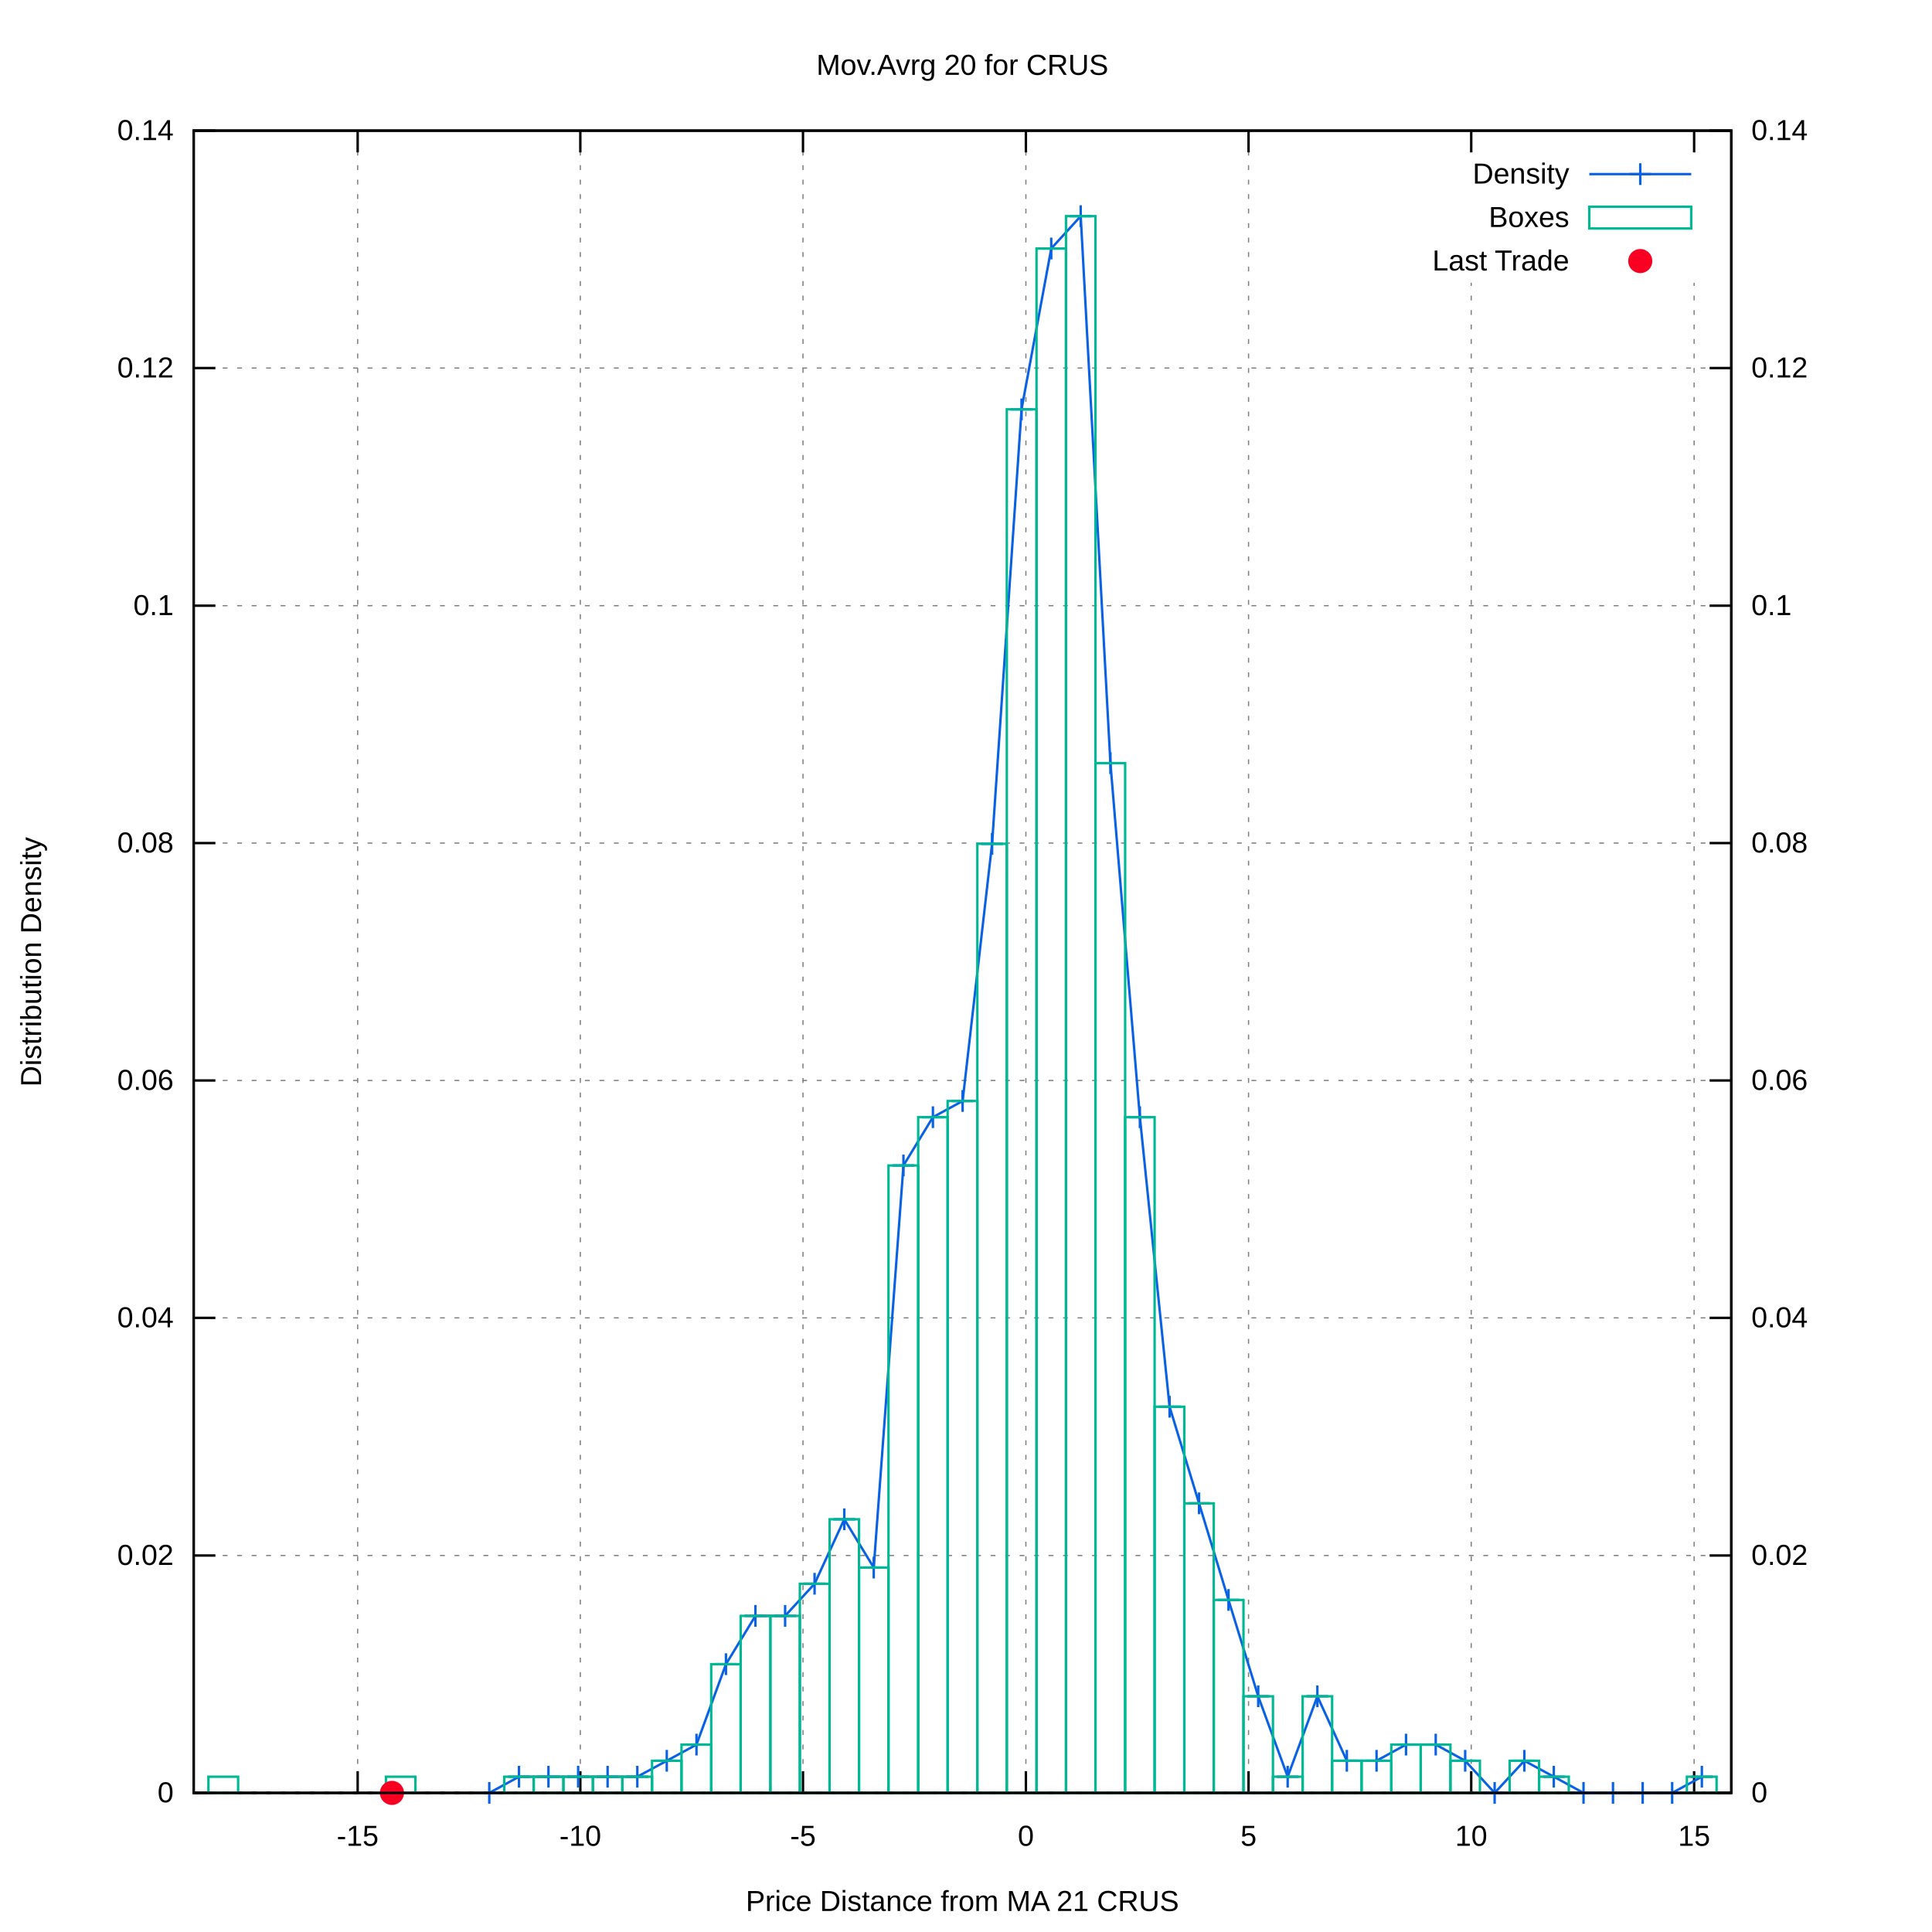
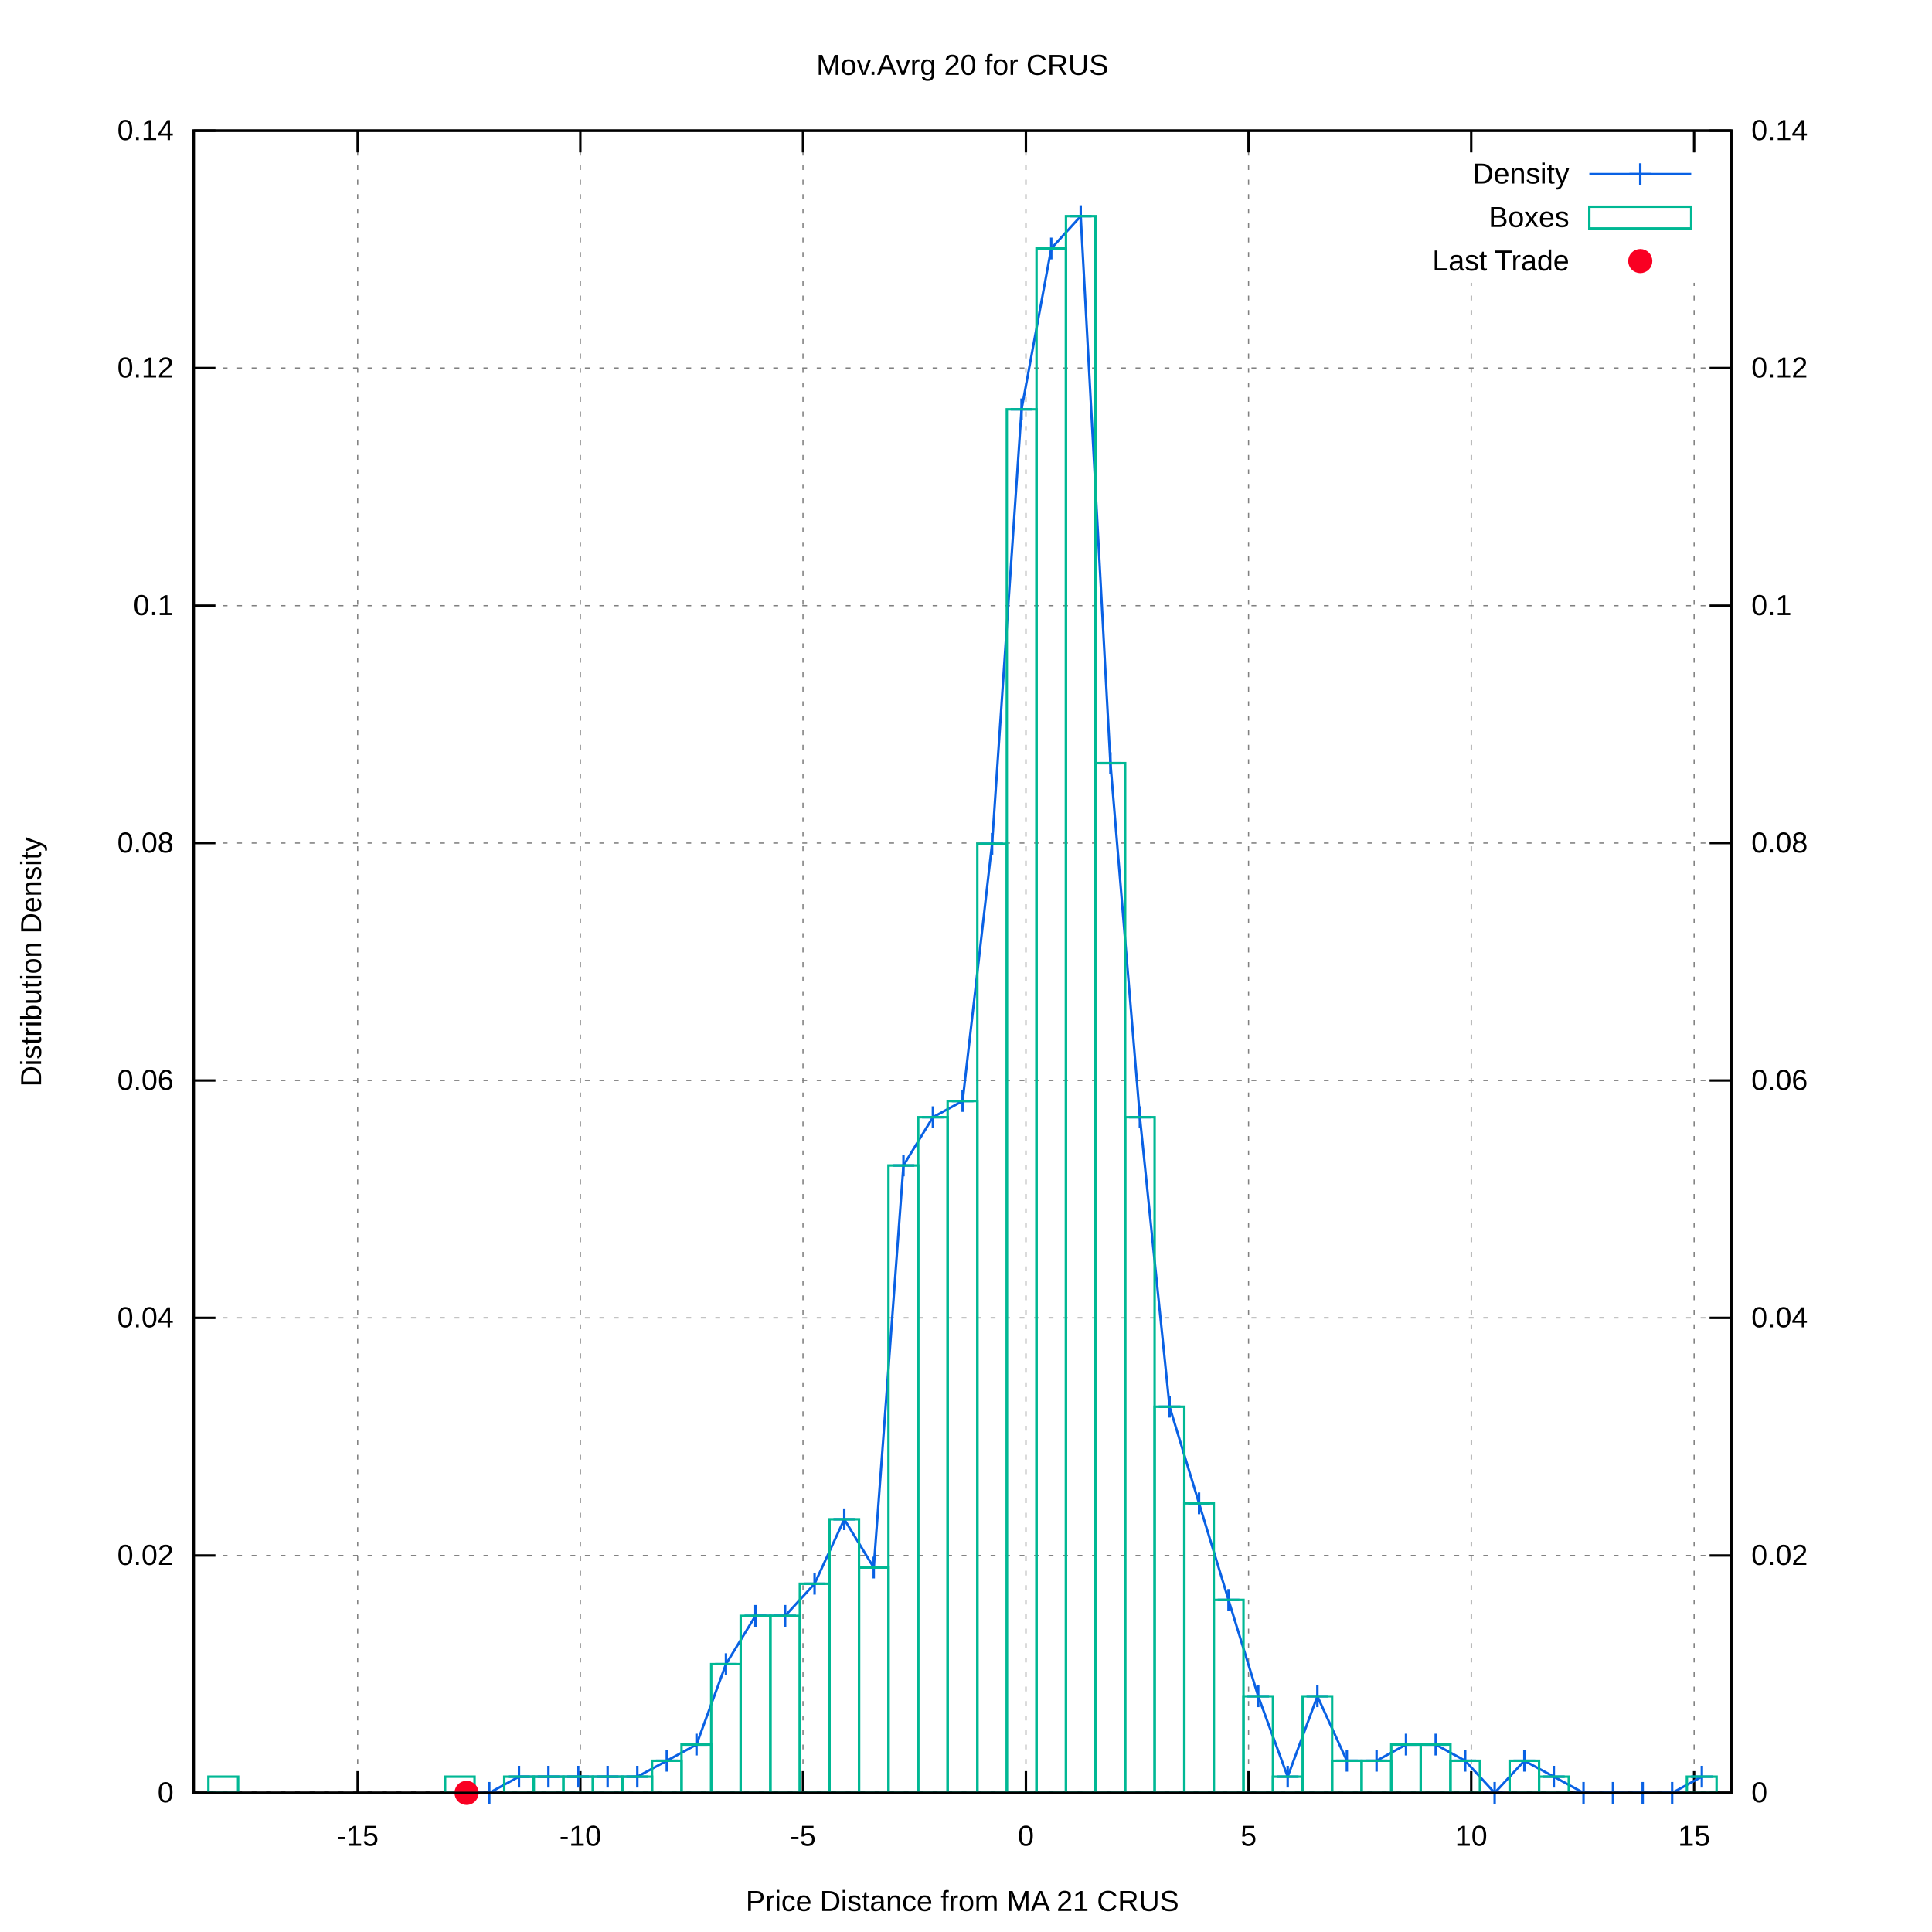
<svg xmlns="http://www.w3.org/2000/svg" xmlns:xlink="http://www.w3.org/1999/xlink" viewBox="0 0 800 800">
  <g id="gnuplot_canvas">
    <rect x="0" y="0" width="800" height="800" fill="#ffffff" />
    <defs>
      <circle id="gpDot" r="0.5" stroke-width="0.5" />
      <path id="gpPt0" stroke-width="0.222" stroke="currentColor" d="M-1,0 h2 M0,-1 v2" />
      <path id="gpPt1" stroke-width="0.222" stroke="currentColor" d="M-1,-1 L1,1 M1,-1 L-1,1" />
      <path id="gpPt2" stroke-width="0.222" stroke="currentColor" d="M-1,0 L1,0 M0,-1 L0,1 M-1,-1 L1,1 M-1,1 L1,-1" />
      <rect id="gpPt3" stroke-width="0.222" stroke="currentColor" x="-1" y="-1" width="2" height="2" />
      <rect id="gpPt4" stroke-width="0.222" stroke="currentColor" fill="currentColor" x="-1" y="-1" width="2" height="2" />
      <circle id="gpPt5" stroke-width="0.222" stroke="currentColor" cx="0" cy="0" r="1" />
      <use xlink:href="#gpPt5" id="gpPt6" fill="currentColor" stroke="none" />
      <path id="gpPt7" stroke-width="0.222" stroke="currentColor" d="M0,-1.33 L-1.33,0.67 L1.33,0.67 z" />
      <use xlink:href="#gpPt7" id="gpPt8" fill="currentColor" stroke="none" />
      <use xlink:href="#gpPt7" id="gpPt9" stroke="currentColor" transform="rotate(180)" />
      <use xlink:href="#gpPt9" id="gpPt10" fill="currentColor" stroke="none" />
      <use xlink:href="#gpPt3" id="gpPt11" stroke="currentColor" transform="rotate(45)" />
      <use xlink:href="#gpPt11" id="gpPt12" fill="currentColor" stroke="none" />
      <path id="gpPt13" stroke-width="0.222" stroke="currentColor" d="M0,1.330 L1.265,0.411 L0.782,-1.067 L-0.782,-1.076 L-1.265,0.411 z" />
      <use xlink:href="#gpPt13" id="gpPt14" fill="currentColor" stroke="none" />
      <filter id="textbox" filterUnits="objectBoundingBox" x="0" y="0" height="1" width="1">
        <feFlood flood-color="#FFFFFF" flood-opacity="1" result="bgnd" />
        <feComposite in="SourceGraphic" in2="bgnd" operator="atop" />
      </filter>
      <filter id="greybox" filterUnits="objectBoundingBox" x="0" y="0" height="1" width="1">
        <feFlood flood-color="lightgrey" flood-opacity="1" result="grey" />
        <feComposite in="SourceGraphic" in2="grey" operator="atop" />
      </filter>
    </defs>
    <g fill="none" color="#FFFFFF" stroke="black" stroke-width="1.00" stroke-linecap="butt" stroke-linejoin="miter">
</g>
    <g fill="none" color="black" stroke="currentColor" stroke-width="1.00" stroke-linecap="butt" stroke-linejoin="miter">
</g>
    <g fill="none" color="black" stroke="black" stroke-width="0.50" stroke-linecap="butt" stroke-linejoin="miter">
</g>
    <g fill="none" color="gray" stroke="currentColor" stroke-width="0.50" stroke-linecap="butt" stroke-linejoin="miter">
      <path stroke="gray" stroke-dasharray="2,4" class="gridline" d="M80.2,742.4 L716.9,742.4  " />
    </g>
    <g fill="none" color="gray" stroke="gray" stroke-width="1.00" stroke-linecap="butt" stroke-linejoin="miter">
</g>
    <g fill="none" color="black" stroke="currentColor" stroke-width="1.00" stroke-linecap="butt" stroke-linejoin="miter">
      <path stroke="black" d="M80.2,742.4 L89.2,742.4  " />
      <g transform="translate(71.9,746.3)" stroke="none" fill="black" font-family="arial" font-size="12.00" text-anchor="end">
        <text>
          <tspan font-family="arial"> 0</tspan>
        </text>
      </g>
    </g>
    <g fill="none" color="black" stroke="currentColor" stroke-width="1.00" stroke-linecap="butt" stroke-linejoin="miter">
</g>
    <g fill="none" color="black" stroke="black" stroke-width="0.50" stroke-linecap="butt" stroke-linejoin="miter">
</g>
    <g fill="none" color="gray" stroke="currentColor" stroke-width="0.50" stroke-linecap="butt" stroke-linejoin="miter">
      <path stroke="gray" stroke-dasharray="2,4" class="gridline" d="M80.2,644.1 L716.9,644.1  " />
    </g>
    <g fill="none" color="gray" stroke="gray" stroke-width="1.00" stroke-linecap="butt" stroke-linejoin="miter">
</g>
    <g fill="none" color="black" stroke="currentColor" stroke-width="1.00" stroke-linecap="butt" stroke-linejoin="miter">
      <path stroke="black" d="M80.2,644.1 L89.2,644.1  " />
      <g transform="translate(71.9,648.0)" stroke="none" fill="black" font-family="arial" font-size="12.00" text-anchor="end">
        <text>
          <tspan font-family="arial"> 0.02</tspan>
        </text>
      </g>
    </g>
    <g fill="none" color="black" stroke="currentColor" stroke-width="1.00" stroke-linecap="butt" stroke-linejoin="miter">
</g>
    <g fill="none" color="black" stroke="black" stroke-width="0.50" stroke-linecap="butt" stroke-linejoin="miter">
</g>
    <g fill="none" color="gray" stroke="currentColor" stroke-width="0.50" stroke-linecap="butt" stroke-linejoin="miter">
      <path stroke="gray" stroke-dasharray="2,4" class="gridline" d="M80.2,545.7 L716.9,545.7  " />
    </g>
    <g fill="none" color="gray" stroke="gray" stroke-width="1.00" stroke-linecap="butt" stroke-linejoin="miter">
</g>
    <g fill="none" color="black" stroke="currentColor" stroke-width="1.00" stroke-linecap="butt" stroke-linejoin="miter">
      <path stroke="black" d="M80.2,545.7 L89.2,545.7  " />
      <g transform="translate(71.9,549.6)" stroke="none" fill="black" font-family="arial" font-size="12.00" text-anchor="end">
        <text>
          <tspan font-family="arial"> 0.04</tspan>
        </text>
      </g>
    </g>
    <g fill="none" color="black" stroke="currentColor" stroke-width="1.00" stroke-linecap="butt" stroke-linejoin="miter">
</g>
    <g fill="none" color="black" stroke="black" stroke-width="0.50" stroke-linecap="butt" stroke-linejoin="miter">
</g>
    <g fill="none" color="gray" stroke="currentColor" stroke-width="0.50" stroke-linecap="butt" stroke-linejoin="miter">
      <path stroke="gray" stroke-dasharray="2,4" class="gridline" d="M80.2,447.4 L716.9,447.4  " />
    </g>
    <g fill="none" color="gray" stroke="gray" stroke-width="1.00" stroke-linecap="butt" stroke-linejoin="miter">
</g>
    <g fill="none" color="black" stroke="currentColor" stroke-width="1.00" stroke-linecap="butt" stroke-linejoin="miter">
      <path stroke="black" d="M80.2,447.4 L89.2,447.4  " />
      <g transform="translate(71.9,451.3)" stroke="none" fill="black" font-family="arial" font-size="12.00" text-anchor="end">
        <text>
          <tspan font-family="arial"> 0.06</tspan>
        </text>
      </g>
    </g>
    <g fill="none" color="black" stroke="currentColor" stroke-width="1.00" stroke-linecap="butt" stroke-linejoin="miter">
</g>
    <g fill="none" color="black" stroke="black" stroke-width="0.50" stroke-linecap="butt" stroke-linejoin="miter">
</g>
    <g fill="none" color="gray" stroke="currentColor" stroke-width="0.50" stroke-linecap="butt" stroke-linejoin="miter">
      <path stroke="gray" stroke-dasharray="2,4" class="gridline" d="M80.2,349.1 L716.9,349.1  " />
    </g>
    <g fill="none" color="gray" stroke="gray" stroke-width="1.00" stroke-linecap="butt" stroke-linejoin="miter">
</g>
    <g fill="none" color="black" stroke="currentColor" stroke-width="1.00" stroke-linecap="butt" stroke-linejoin="miter">
      <path stroke="black" d="M80.2,349.1 L89.2,349.1  " />
      <g transform="translate(71.9,353.0)" stroke="none" fill="black" font-family="arial" font-size="12.00" text-anchor="end">
        <text>
          <tspan font-family="arial"> 0.08</tspan>
        </text>
      </g>
    </g>
    <g fill="none" color="black" stroke="currentColor" stroke-width="1.00" stroke-linecap="butt" stroke-linejoin="miter">
</g>
    <g fill="none" color="black" stroke="black" stroke-width="0.50" stroke-linecap="butt" stroke-linejoin="miter">
</g>
    <g fill="none" color="gray" stroke="currentColor" stroke-width="0.50" stroke-linecap="butt" stroke-linejoin="miter">
      <path stroke="gray" stroke-dasharray="2,4" class="gridline" d="M80.2,250.8 L716.9,250.8  " />
    </g>
    <g fill="none" color="gray" stroke="gray" stroke-width="1.00" stroke-linecap="butt" stroke-linejoin="miter">
</g>
    <g fill="none" color="black" stroke="currentColor" stroke-width="1.00" stroke-linecap="butt" stroke-linejoin="miter">
      <path stroke="black" d="M80.2,250.8 L89.2,250.8  " />
      <g transform="translate(71.9,254.7)" stroke="none" fill="black" font-family="arial" font-size="12.00" text-anchor="end">
        <text>
          <tspan font-family="arial"> 0.1</tspan>
        </text>
      </g>
    </g>
    <g fill="none" color="black" stroke="currentColor" stroke-width="1.00" stroke-linecap="butt" stroke-linejoin="miter">
</g>
    <g fill="none" color="black" stroke="black" stroke-width="0.50" stroke-linecap="butt" stroke-linejoin="miter">
</g>
    <g fill="none" color="gray" stroke="currentColor" stroke-width="0.50" stroke-linecap="butt" stroke-linejoin="miter">
      <path stroke="gray" stroke-dasharray="2,4" class="gridline" d="M80.2,152.4 L716.9,152.4  " />
    </g>
    <g fill="none" color="gray" stroke="gray" stroke-width="1.00" stroke-linecap="butt" stroke-linejoin="miter">
</g>
    <g fill="none" color="black" stroke="currentColor" stroke-width="1.00" stroke-linecap="butt" stroke-linejoin="miter">
      <path stroke="black" d="M80.2,152.4 L89.2,152.4  " />
      <g transform="translate(71.9,156.3)" stroke="none" fill="black" font-family="arial" font-size="12.00" text-anchor="end">
        <text>
          <tspan font-family="arial"> 0.12</tspan>
        </text>
      </g>
    </g>
    <g fill="none" color="black" stroke="currentColor" stroke-width="1.00" stroke-linecap="butt" stroke-linejoin="miter">
</g>
    <g fill="none" color="black" stroke="black" stroke-width="0.50" stroke-linecap="butt" stroke-linejoin="miter">
</g>
    <g fill="none" color="gray" stroke="currentColor" stroke-width="0.50" stroke-linecap="butt" stroke-linejoin="miter">
      <path stroke="gray" stroke-dasharray="2,4" class="gridline" d="M80.2,54.1 L716.9,54.1  " />
    </g>
    <g fill="none" color="gray" stroke="gray" stroke-width="1.00" stroke-linecap="butt" stroke-linejoin="miter">
</g>
    <g fill="none" color="black" stroke="currentColor" stroke-width="1.00" stroke-linecap="butt" stroke-linejoin="miter">
      <path stroke="black" d="M80.2,54.1 L89.2,54.1  " />
      <g transform="translate(71.9,58.0)" stroke="none" fill="black" font-family="arial" font-size="12.00" text-anchor="end">
        <text>
          <tspan font-family="arial"> 0.14</tspan>
        </text>
      </g>
    </g>
    <g fill="none" color="black" stroke="currentColor" stroke-width="1.00" stroke-linecap="butt" stroke-linejoin="miter">
</g>
    <g fill="none" color="black" stroke="black" stroke-width="0.50" stroke-linecap="butt" stroke-linejoin="miter">
</g>
    <g fill="none" color="gray" stroke="currentColor" stroke-width="0.50" stroke-linecap="butt" stroke-linejoin="miter">
      <path stroke="gray" stroke-dasharray="2,4" class="gridline" d="M148.1,742.4 L148.1,54.1  " />
    </g>
    <g fill="none" color="gray" stroke="gray" stroke-width="1.00" stroke-linecap="butt" stroke-linejoin="miter">
</g>
    <g fill="none" color="black" stroke="currentColor" stroke-width="1.00" stroke-linecap="butt" stroke-linejoin="miter">
      <path stroke="black" d="M148.1,742.4 L148.1,733.4 M148.1,54.1 L148.1,63.1  " />
      <g transform="translate(148.1,764.3)" stroke="none" fill="black" font-family="arial" font-size="12.00" text-anchor="middle">
        <text>
          <tspan font-family="arial">-15</tspan>
        </text>
      </g>
    </g>
    <g fill="none" color="black" stroke="currentColor" stroke-width="1.00" stroke-linecap="butt" stroke-linejoin="miter">
</g>
    <g fill="none" color="black" stroke="black" stroke-width="0.50" stroke-linecap="butt" stroke-linejoin="miter">
</g>
    <g fill="none" color="gray" stroke="currentColor" stroke-width="0.50" stroke-linecap="butt" stroke-linejoin="miter">
      <path stroke="gray" stroke-dasharray="2,4" class="gridline" d="M240.3,742.4 L240.3,54.1  " />
    </g>
    <g fill="none" color="gray" stroke="gray" stroke-width="1.00" stroke-linecap="butt" stroke-linejoin="miter">
</g>
    <g fill="none" color="black" stroke="currentColor" stroke-width="1.00" stroke-linecap="butt" stroke-linejoin="miter">
      <path stroke="black" d="M240.3,742.4 L240.3,733.4 M240.3,54.1 L240.3,63.1  " />
      <g transform="translate(240.3,764.3)" stroke="none" fill="black" font-family="arial" font-size="12.00" text-anchor="middle">
        <text>
          <tspan font-family="arial">-10</tspan>
        </text>
      </g>
    </g>
    <g fill="none" color="black" stroke="currentColor" stroke-width="1.00" stroke-linecap="butt" stroke-linejoin="miter">
</g>
    <g fill="none" color="black" stroke="black" stroke-width="0.50" stroke-linecap="butt" stroke-linejoin="miter">
</g>
    <g fill="none" color="gray" stroke="currentColor" stroke-width="0.50" stroke-linecap="butt" stroke-linejoin="miter">
      <path stroke="gray" stroke-dasharray="2,4" class="gridline" d="M332.5,742.4 L332.5,54.1  " />
    </g>
    <g fill="none" color="gray" stroke="gray" stroke-width="1.00" stroke-linecap="butt" stroke-linejoin="miter">
</g>
    <g fill="none" color="black" stroke="currentColor" stroke-width="1.00" stroke-linecap="butt" stroke-linejoin="miter">
      <path stroke="black" d="M332.5,742.4 L332.5,733.4 M332.5,54.1 L332.5,63.1  " />
      <g transform="translate(332.5,764.3)" stroke="none" fill="black" font-family="arial" font-size="12.00" text-anchor="middle">
        <text>
          <tspan font-family="arial">-5</tspan>
        </text>
      </g>
    </g>
    <g fill="none" color="black" stroke="currentColor" stroke-width="1.00" stroke-linecap="butt" stroke-linejoin="miter">
</g>
    <g fill="none" color="black" stroke="black" stroke-width="0.50" stroke-linecap="butt" stroke-linejoin="miter">
</g>
    <g fill="none" color="gray" stroke="currentColor" stroke-width="0.50" stroke-linecap="butt" stroke-linejoin="miter">
      <path stroke="gray" stroke-dasharray="2,4" class="gridline" d="M424.8,742.4 L424.8,54.1  " />
    </g>
    <g fill="none" color="gray" stroke="gray" stroke-width="1.00" stroke-linecap="butt" stroke-linejoin="miter">
</g>
    <g fill="none" color="black" stroke="currentColor" stroke-width="1.00" stroke-linecap="butt" stroke-linejoin="miter">
      <path stroke="black" d="M424.8,742.4 L424.8,733.4 M424.8,54.1 L424.8,63.1  " />
      <g transform="translate(424.8,764.3)" stroke="none" fill="black" font-family="arial" font-size="12.00" text-anchor="middle">
        <text>
          <tspan font-family="arial"> 0</tspan>
        </text>
      </g>
    </g>
    <g fill="none" color="black" stroke="currentColor" stroke-width="1.00" stroke-linecap="butt" stroke-linejoin="miter">
</g>
    <g fill="none" color="black" stroke="black" stroke-width="0.50" stroke-linecap="butt" stroke-linejoin="miter">
</g>
    <g fill="none" color="gray" stroke="currentColor" stroke-width="0.50" stroke-linecap="butt" stroke-linejoin="miter">
      <path stroke="gray" stroke-dasharray="2,4" class="gridline" d="M517.0,742.4 L517.0,54.1  " />
    </g>
    <g fill="none" color="gray" stroke="gray" stroke-width="1.00" stroke-linecap="butt" stroke-linejoin="miter">
</g>
    <g fill="none" color="black" stroke="currentColor" stroke-width="1.00" stroke-linecap="butt" stroke-linejoin="miter">
      <path stroke="black" d="M517.0,742.4 L517.0,733.4 M517.0,54.1 L517.0,63.1  " />
      <g transform="translate(517.0,764.3)" stroke="none" fill="black" font-family="arial" font-size="12.00" text-anchor="middle">
        <text>
          <tspan font-family="arial"> 5</tspan>
        </text>
      </g>
    </g>
    <g fill="none" color="black" stroke="currentColor" stroke-width="1.00" stroke-linecap="butt" stroke-linejoin="miter">
</g>
    <g fill="none" color="black" stroke="black" stroke-width="0.50" stroke-linecap="butt" stroke-linejoin="miter">
</g>
    <g fill="none" color="gray" stroke="currentColor" stroke-width="0.50" stroke-linecap="butt" stroke-linejoin="miter">
      <path stroke="gray" stroke-dasharray="2,4" class="gridline" d="M609.2,742.4 L609.2,117.1 M609.2,63.1 L609.2,54.1  " />
    </g>
    <g fill="none" color="gray" stroke="gray" stroke-width="1.00" stroke-linecap="butt" stroke-linejoin="miter">
</g>
    <g fill="none" color="black" stroke="currentColor" stroke-width="1.00" stroke-linecap="butt" stroke-linejoin="miter">
      <path stroke="black" d="M609.2,742.4 L609.2,733.4 M609.2,54.1 L609.2,63.1  " />
      <g transform="translate(609.2,764.3)" stroke="none" fill="black" font-family="arial" font-size="12.00" text-anchor="middle">
        <text>
          <tspan font-family="arial"> 10</tspan>
        </text>
      </g>
    </g>
    <g fill="none" color="black" stroke="currentColor" stroke-width="1.00" stroke-linecap="butt" stroke-linejoin="miter">
</g>
    <g fill="none" color="black" stroke="black" stroke-width="0.50" stroke-linecap="butt" stroke-linejoin="miter">
</g>
    <g fill="none" color="gray" stroke="currentColor" stroke-width="0.50" stroke-linecap="butt" stroke-linejoin="miter">
      <path stroke="gray" stroke-dasharray="2,4" class="gridline" d="M701.5,742.4 L701.5,117.1 M701.5,63.1 L701.5,54.1  " />
    </g>
    <g fill="none" color="gray" stroke="gray" stroke-width="1.00" stroke-linecap="butt" stroke-linejoin="miter">
</g>
    <g fill="none" color="black" stroke="currentColor" stroke-width="1.00" stroke-linecap="butt" stroke-linejoin="miter">
      <path stroke="black" d="M701.5,742.4 L701.5,733.4 M701.5,54.1 L701.5,63.1  " />
      <g transform="translate(701.5,764.3)" stroke="none" fill="black" font-family="arial" font-size="12.00" text-anchor="middle">
        <text>
          <tspan font-family="arial"> 15</tspan>
        </text>
      </g>
    </g>
    <g fill="none" color="black" stroke="currentColor" stroke-width="1.00" stroke-linecap="butt" stroke-linejoin="miter">
      <path stroke="black" d="M716.9,742.4 L707.9,742.4  " />
      <g transform="translate(725.2,746.3)" stroke="none" fill="black" font-family="arial" font-size="12.00" text-anchor="start">
        <text>
          <tspan font-family="arial"> 0</tspan>
        </text>
      </g>
    </g>
    <g fill="none" color="black" stroke="currentColor" stroke-width="1.00" stroke-linecap="butt" stroke-linejoin="miter">
      <path stroke="black" d="M716.9,644.1 L707.9,644.1  " />
      <g transform="translate(725.2,648.0)" stroke="none" fill="black" font-family="arial" font-size="12.00" text-anchor="start">
        <text>
          <tspan font-family="arial"> 0.02</tspan>
        </text>
      </g>
    </g>
    <g fill="none" color="black" stroke="currentColor" stroke-width="1.00" stroke-linecap="butt" stroke-linejoin="miter">
      <path stroke="black" d="M716.9,545.7 L707.9,545.7  " />
      <g transform="translate(725.2,549.6)" stroke="none" fill="black" font-family="arial" font-size="12.00" text-anchor="start">
        <text>
          <tspan font-family="arial"> 0.04</tspan>
        </text>
      </g>
    </g>
    <g fill="none" color="black" stroke="currentColor" stroke-width="1.00" stroke-linecap="butt" stroke-linejoin="miter">
      <path stroke="black" d="M716.9,447.4 L707.9,447.4  " />
      <g transform="translate(725.2,451.3)" stroke="none" fill="black" font-family="arial" font-size="12.00" text-anchor="start">
        <text>
          <tspan font-family="arial"> 0.06</tspan>
        </text>
      </g>
    </g>
    <g fill="none" color="black" stroke="currentColor" stroke-width="1.00" stroke-linecap="butt" stroke-linejoin="miter">
      <path stroke="black" d="M716.9,349.1 L707.9,349.1  " />
      <g transform="translate(725.2,353.0)" stroke="none" fill="black" font-family="arial" font-size="12.00" text-anchor="start">
        <text>
          <tspan font-family="arial"> 0.08</tspan>
        </text>
      </g>
    </g>
    <g fill="none" color="black" stroke="currentColor" stroke-width="1.00" stroke-linecap="butt" stroke-linejoin="miter">
      <path stroke="black" d="M716.9,250.8 L707.9,250.8  " />
      <g transform="translate(725.2,254.7)" stroke="none" fill="black" font-family="arial" font-size="12.00" text-anchor="start">
        <text>
          <tspan font-family="arial"> 0.1</tspan>
        </text>
      </g>
    </g>
    <g fill="none" color="black" stroke="currentColor" stroke-width="1.00" stroke-linecap="butt" stroke-linejoin="miter">
      <path stroke="black" d="M716.9,152.4 L707.9,152.4  " />
      <g transform="translate(725.2,156.3)" stroke="none" fill="black" font-family="arial" font-size="12.00" text-anchor="start">
        <text>
          <tspan font-family="arial"> 0.12</tspan>
        </text>
      </g>
    </g>
    <g fill="none" color="black" stroke="currentColor" stroke-width="1.00" stroke-linecap="butt" stroke-linejoin="miter">
      <path stroke="black" d="M716.9,54.1 L707.9,54.1  " />
      <g transform="translate(725.2,58.0)" stroke="none" fill="black" font-family="arial" font-size="12.00" text-anchor="start">
        <text>
          <tspan font-family="arial"> 0.14</tspan>
        </text>
      </g>
    </g>
    <g fill="none" color="black" stroke="currentColor" stroke-width="1.00" stroke-linecap="butt" stroke-linejoin="miter">
</g>
    <g fill="none" color="gray" stroke="currentColor" stroke-width="1.00" stroke-linecap="butt" stroke-linejoin="miter">
      <path stroke="black" stroke-dasharray="2,4" d="M80.2,742.4 L716.9,742.4  " />
    </g>
    <g fill="none" color="black" stroke="currentColor" stroke-width="1.00" stroke-linecap="butt" stroke-linejoin="miter">
      <path stroke="black" d="M80.2,54.1 L80.2,742.4 L716.9,742.4 L716.9,54.1 L80.2,54.1 Z  " />
    </g>
    <g fill="none" color="black" stroke="currentColor" stroke-width="1.00" stroke-linecap="butt" stroke-linejoin="miter">
      <g transform="translate(17.0,398.3) rotate(270)" stroke="none" fill="black" font-family="arial" font-size="12.00" text-anchor="middle">
        <text>
          <tspan font-family="arial">Distribution Density</tspan>
        </text>
      </g>
    </g>
    <g fill="none" color="black" stroke="currentColor" stroke-width="1.00" stroke-linecap="butt" stroke-linejoin="miter">
      <g transform="translate(398.5,791.3)" stroke="none" fill="black" font-family="arial" font-size="12.00" text-anchor="middle">
        <text>
          <tspan font-family="arial">Price Distance from MA 21 CRUS</tspan>
        </text>
      </g>
    </g>
    <g fill="none" color="black" stroke="currentColor" stroke-width="1.00" stroke-linecap="butt" stroke-linejoin="miter">
      <g transform="translate(398.5,31.0)" stroke="none" fill="black" font-family="arial" font-size="12.00" text-anchor="middle">
        <text>
          <tspan font-family="arial">Mov.Avrg 20 for CRUS </tspan>
        </text>
      </g>
    </g>
    <g id="gnuplot_plot_1">
      <g fill="none" color="black" stroke="currentColor" stroke-width="1.00" stroke-linecap="butt" stroke-linejoin="miter">
        <g transform="translate(649.8,76.0)" stroke="none" fill="black" font-family="arial" font-size="12.00" text-anchor="end">
          <text>
            <tspan font-family="arial">Density</tspan>
          </text>
        </g>
      </g>
      <g fill="none" color="black" stroke="currentColor" stroke-width="1.00" stroke-linecap="butt" stroke-linejoin="miter">
        <path stroke="rgb(  9,  97, 228)" d="M658.1,72.1 L700.3,72.1 M202.6,742.4 L214.9,735.7 L227.1,735.7 L239.4,735.7 L251.6,735.7 L263.9,735.7   L276.1,729.1 L288.4,722.4 L300.6,689.1 L312.8,669.1 L325.1,669.1 L337.3,655.8 L349.6,629.1 L361.8,649.1   L374.1,482.6 L386.3,462.6 L398.6,455.9 L410.8,349.4 L423.0,169.5 L435.3,102.9 L447.5,89.5 L459.8,316.0   L472.0,462.6 L484.3,582.5 L496.5,622.5 L508.7,662.5 L521.0,702.4 L533.2,735.7 L545.5,702.4 L557.7,729.1   L570.0,729.1 L582.2,722.4 L594.5,722.4 L606.7,729.1 L618.9,742.4 L631.2,729.1 L643.4,735.7 L655.7,742.4   L667.9,742.4 L680.2,742.4 L692.4,742.4 L704.7,735.7  " />
        <use xlink:href="#gpPt0" transform="translate(202.6,742.4) scale(4.50)" color="rgb(  9,  97, 228)" />
        <use xlink:href="#gpPt0" transform="translate(214.9,735.7) scale(4.50)" color="rgb(  9,  97, 228)" />
        <use xlink:href="#gpPt0" transform="translate(227.1,735.7) scale(4.50)" color="rgb(  9,  97, 228)" />
        <use xlink:href="#gpPt0" transform="translate(239.4,735.7) scale(4.50)" color="rgb(  9,  97, 228)" />
        <use xlink:href="#gpPt0" transform="translate(251.6,735.7) scale(4.50)" color="rgb(  9,  97, 228)" />
        <use xlink:href="#gpPt0" transform="translate(263.9,735.7) scale(4.50)" color="rgb(  9,  97, 228)" />
        <use xlink:href="#gpPt0" transform="translate(276.1,729.1) scale(4.50)" color="rgb(  9,  97, 228)" />
        <use xlink:href="#gpPt0" transform="translate(288.4,722.4) scale(4.50)" color="rgb(  9,  97, 228)" />
        <use xlink:href="#gpPt0" transform="translate(300.6,689.1) scale(4.50)" color="rgb(  9,  97, 228)" />
        <use xlink:href="#gpPt0" transform="translate(312.8,669.1) scale(4.50)" color="rgb(  9,  97, 228)" />
        <use xlink:href="#gpPt0" transform="translate(325.1,669.1) scale(4.50)" color="rgb(  9,  97, 228)" />
        <use xlink:href="#gpPt0" transform="translate(337.3,655.8) scale(4.50)" color="rgb(  9,  97, 228)" />
        <use xlink:href="#gpPt0" transform="translate(349.6,629.1) scale(4.50)" color="rgb(  9,  97, 228)" />
        <use xlink:href="#gpPt0" transform="translate(361.8,649.1) scale(4.50)" color="rgb(  9,  97, 228)" />
        <use xlink:href="#gpPt0" transform="translate(374.1,482.6) scale(4.50)" color="rgb(  9,  97, 228)" />
        <use xlink:href="#gpPt0" transform="translate(386.3,462.6) scale(4.50)" color="rgb(  9,  97, 228)" />
        <use xlink:href="#gpPt0" transform="translate(398.6,455.9) scale(4.50)" color="rgb(  9,  97, 228)" />
        <use xlink:href="#gpPt0" transform="translate(410.8,349.4) scale(4.50)" color="rgb(  9,  97, 228)" />
        <use xlink:href="#gpPt0" transform="translate(423.0,169.5) scale(4.50)" color="rgb(  9,  97, 228)" />
        <use xlink:href="#gpPt0" transform="translate(435.3,102.9) scale(4.50)" color="rgb(  9,  97, 228)" />
        <use xlink:href="#gpPt0" transform="translate(447.5,89.5) scale(4.50)" color="rgb(  9,  97, 228)" />
        <use xlink:href="#gpPt0" transform="translate(459.8,316.0) scale(4.50)" color="rgb(  9,  97, 228)" />
        <use xlink:href="#gpPt0" transform="translate(472.0,462.6) scale(4.50)" color="rgb(  9,  97, 228)" />
        <use xlink:href="#gpPt0" transform="translate(484.3,582.5) scale(4.50)" color="rgb(  9,  97, 228)" />
        <use xlink:href="#gpPt0" transform="translate(496.5,622.5) scale(4.50)" color="rgb(  9,  97, 228)" />
        <use xlink:href="#gpPt0" transform="translate(508.7,662.5) scale(4.50)" color="rgb(  9,  97, 228)" />
        <use xlink:href="#gpPt0" transform="translate(521.0,702.4) scale(4.50)" color="rgb(  9,  97, 228)" />
        <use xlink:href="#gpPt0" transform="translate(533.2,735.7) scale(4.50)" color="rgb(  9,  97, 228)" />
        <use xlink:href="#gpPt0" transform="translate(545.5,702.4) scale(4.50)" color="rgb(  9,  97, 228)" />
        <use xlink:href="#gpPt0" transform="translate(557.7,729.1) scale(4.50)" color="rgb(  9,  97, 228)" />
        <use xlink:href="#gpPt0" transform="translate(570.0,729.1) scale(4.50)" color="rgb(  9,  97, 228)" />
        <use xlink:href="#gpPt0" transform="translate(582.2,722.4) scale(4.50)" color="rgb(  9,  97, 228)" />
        <use xlink:href="#gpPt0" transform="translate(594.5,722.4) scale(4.50)" color="rgb(  9,  97, 228)" />
        <use xlink:href="#gpPt0" transform="translate(606.7,729.1) scale(4.50)" color="rgb(  9,  97, 228)" />
        <use xlink:href="#gpPt0" transform="translate(618.9,742.4) scale(4.50)" color="rgb(  9,  97, 228)" />
        <use xlink:href="#gpPt0" transform="translate(631.2,729.1) scale(4.50)" color="rgb(  9,  97, 228)" />
        <use xlink:href="#gpPt0" transform="translate(643.4,735.7) scale(4.50)" color="rgb(  9,  97, 228)" />
        <use xlink:href="#gpPt0" transform="translate(655.7,742.4) scale(4.50)" color="rgb(  9,  97, 228)" />
        <use xlink:href="#gpPt0" transform="translate(667.9,742.4) scale(4.50)" color="rgb(  9,  97, 228)" />
        <use xlink:href="#gpPt0" transform="translate(680.2,742.4) scale(4.50)" color="rgb(  9,  97, 228)" />
        <use xlink:href="#gpPt0" transform="translate(692.4,742.4) scale(4.50)" color="rgb(  9,  97, 228)" />
        <use xlink:href="#gpPt0" transform="translate(704.7,735.7) scale(4.50)" color="rgb(  9,  97, 228)" />
        <use xlink:href="#gpPt0" transform="translate(679.2,72.1) scale(4.50)" color="rgb(  9,  97, 228)" />
      </g>
    </g>
    <g id="gnuplot_plot_2">
      <g fill="none" color="black" stroke="currentColor" stroke-width="1.00" stroke-linecap="butt" stroke-linejoin="miter">
        <g transform="translate(649.8,94.0)" stroke="none" fill="black" font-family="arial" font-size="12.00" text-anchor="end">
          <text>
            <tspan font-family="arial">Boxes</tspan>
          </text>
        </g>
      </g>
      <g fill="none" color="black" stroke="currentColor" stroke-width="1.00" stroke-linecap="butt" stroke-linejoin="miter">
        <path stroke="rgb(  0, 184, 148)" d="M658.1,94.6 L700.3,94.6 L700.3,85.6 L658.1,85.6 L658.1,94.6 Z  " />
        <path stroke="rgb(  0, 184, 148)" d="M86.3,742.4 L86.3,735.7 L98.6,735.7 L98.6,742.4 L86.3,742.4 Z  " />
-         <path stroke="rgb(  0, 184, 148)" d="M159.8,742.4 L159.8,735.7 L172.0,735.7 L172.0,742.4 L159.8,742.4 Z  " />
+         <path stroke="rgb(  0, 184, 148)" d="M184.3,742.4 L184.3,735.7 L196.5,735.7 L196.5,742.4 L184.3,742.4 Z  " />
        <path stroke="rgb(  0, 184, 148)" d="M208.8,742.4 L208.8,735.7 L221.0,735.7 L221.0,742.4 L208.8,742.4 Z  " />
        <path stroke="rgb(  0, 184, 148)" d="M221.0,742.4 L221.0,735.7 L233.3,735.7 L233.3,742.4 L221.0,742.4 Z  " />
        <path stroke="rgb(  0, 184, 148)" d="M233.3,742.4 L233.3,735.7 L245.5,735.7 L245.5,742.4 L233.3,742.4 Z  " />
        <path stroke="rgb(  0, 184, 148)" d="M245.5,742.4 L245.5,735.7 L257.7,735.7 L257.7,742.4 L245.5,742.4 Z  " />
        <path stroke="rgb(  0, 184, 148)" d="M257.7,742.4 L257.7,735.7 L270.0,735.7 L270.0,742.4 L257.7,742.4 Z  " />
        <path stroke="rgb(  0, 184, 148)" d="M270.0,742.4 L270.0,729.1 L282.2,729.1 L282.2,742.4 L270.0,742.4 Z  " />
        <path stroke="rgb(  0, 184, 148)" d="M282.2,742.4 L282.2,722.4 L294.5,722.4 L294.5,742.4 L282.2,742.4 Z  " />
        <path stroke="rgb(  0, 184, 148)" d="M294.5,742.4 L294.5,689.1 L306.7,689.1 L306.7,742.4 L294.5,742.4 Z  " />
        <path stroke="rgb(  0, 184, 148)" d="M306.7,742.4 L306.7,669.1 L319.0,669.1 L319.0,742.4 L306.7,742.4 Z  " />
        <path stroke="rgb(  0, 184, 148)" d="M319.0,742.4 L319.0,669.1 L331.2,669.1 L331.2,742.4 L319.0,742.4 Z  " />
        <path stroke="rgb(  0, 184, 148)" d="M331.2,742.4 L331.2,655.8 L343.5,655.8 L343.5,742.4 L331.2,742.4 Z  " />
        <path stroke="rgb(  0, 184, 148)" d="M343.5,742.4 L343.5,629.1 L355.7,629.1 L355.7,742.4 L343.5,742.4 Z  " />
        <path stroke="rgb(  0, 184, 148)" d="M355.7,742.4 L355.7,649.1 L367.9,649.1 L367.9,742.4 L355.7,742.4 Z  " />
        <path stroke="rgb(  0, 184, 148)" d="M367.9,742.4 L367.9,482.6 L380.2,482.6 L380.2,742.4 L367.9,742.4 Z  " />
        <path stroke="rgb(  0, 184, 148)" d="M380.2,742.4 L380.2,462.6 L392.4,462.6 L392.4,742.4 L380.2,742.4 Z  " />
        <path stroke="rgb(  0, 184, 148)" d="M392.4,742.4 L392.4,455.9 L404.7,455.9 L404.7,742.4 L392.4,742.4 Z  " />
        <path stroke="rgb(  0, 184, 148)" d="M404.7,742.4 L404.7,349.4 L416.9,349.4 L416.9,742.4 L404.7,742.4 Z  " />
        <path stroke="rgb(  0, 184, 148)" d="M416.9,742.4 L416.9,169.5 L429.2,169.5 L429.2,742.4 L416.9,742.4 Z  " />
        <path stroke="rgb(  0, 184, 148)" d="M429.2,742.4 L429.2,102.9 L441.4,102.9 L441.4,742.4 L429.2,742.4 Z  " />
        <path stroke="rgb(  0, 184, 148)" d="M441.4,742.4 L441.4,89.5 L453.6,89.5 L453.6,742.4 L441.4,742.4 Z  " />
        <path stroke="rgb(  0, 184, 148)" d="M453.6,742.4 L453.6,316.0 L465.9,316.0 L465.9,742.4 L453.6,742.4 Z  " />
        <path stroke="rgb(  0, 184, 148)" d="M465.9,742.4 L465.9,462.6 L478.1,462.6 L478.1,742.4 L465.9,742.4 Z  " />
        <path stroke="rgb(  0, 184, 148)" d="M478.1,742.4 L478.1,582.5 L490.4,582.5 L490.4,742.4 L478.1,742.4 Z  " />
        <path stroke="rgb(  0, 184, 148)" d="M490.4,742.4 L490.4,622.5 L502.6,622.5 L502.6,742.4 L490.4,742.4 Z  " />
        <path stroke="rgb(  0, 184, 148)" d="M502.6,742.4 L502.6,662.5 L514.9,662.5 L514.9,742.4 L502.6,742.4 Z  " />
        <path stroke="rgb(  0, 184, 148)" d="M514.9,742.4 L514.9,702.4 L527.1,702.4 L527.1,742.4 L514.9,742.4 Z  " />
        <path stroke="rgb(  0, 184, 148)" d="M527.1,742.4 L527.1,735.7 L539.4,735.7 L539.4,742.4 L527.1,742.4 Z  " />
        <path stroke="rgb(  0, 184, 148)" d="M539.4,742.4 L539.4,702.4 L551.6,702.4 L551.6,742.4 L539.4,742.4 Z  " />
        <path stroke="rgb(  0, 184, 148)" d="M551.6,742.4 L551.6,729.1 L563.8,729.1 L563.8,742.4 L551.6,742.4 Z  " />
        <path stroke="rgb(  0, 184, 148)" d="M563.8,742.4 L563.8,729.1 L576.1,729.1 L576.1,742.4 L563.8,742.4 Z  " />
        <path stroke="rgb(  0, 184, 148)" d="M576.1,742.4 L576.1,722.4 L588.3,722.4 L588.3,742.4 L576.1,742.4 Z  " />
        <path stroke="rgb(  0, 184, 148)" d="M588.3,742.4 L588.3,722.4 L600.6,722.4 L600.6,742.4 L588.3,742.4 Z  " />
        <path stroke="rgb(  0, 184, 148)" d="M600.6,742.4 L600.6,729.1 L612.8,729.1 L612.8,742.4 L600.6,742.4 Z  " />
        <path stroke="rgb(  0, 184, 148)" d="M625.1,742.4 L625.1,729.1 L637.3,729.1 L637.3,742.4 L625.1,742.4 Z  " />
        <path stroke="rgb(  0, 184, 148)" d="M637.3,742.4 L637.3,735.7 L649.6,735.7 L649.6,742.4 L637.3,742.4 Z  " />
        <path stroke="rgb(  0, 184, 148)" d="M698.5,742.4 L698.5,735.7 L710.8,735.7 L710.8,742.4 L698.5,742.4 Z  " />
      </g>
    </g>
    <g id="gnuplot_plot_3">
      <g fill="none" color="black" stroke="currentColor" stroke-width="1.00" stroke-linecap="butt" stroke-linejoin="miter">
        <g transform="translate(649.8,112.0)" stroke="none" fill="black" font-family="arial" font-size="12.00" text-anchor="end">
          <text>
            <tspan font-family="arial">Last Trade</tspan>
          </text>
        </g>
      </g>
      <g fill="none" color="black" stroke="currentColor" stroke-width="1.00" stroke-linecap="butt" stroke-linejoin="miter">
-         <use xlink:href="#gpPt6" transform="translate(162.3,742.4) scale(4.50)" color="rgb(249,   0,  34)" />
+         <use xlink:href="#gpPt6" transform="translate(193.2,742.4) scale(4.50)" color="rgb(249,   0,  34)" />
        <use xlink:href="#gpPt6" transform="translate(679.2,108.1) scale(4.50)" color="rgb(249,   0,  34)" />
      </g>
    </g>
    <g fill="none" color="#FFFFFF" stroke="rgb(249,   0,  34)" stroke-width="2.00" stroke-linecap="butt" stroke-linejoin="miter">
</g>
    <g fill="none" color="black" stroke="currentColor" stroke-width="2.00" stroke-linecap="butt" stroke-linejoin="miter">
</g>
    <g fill="none" color="black" stroke="black" stroke-width="1.00" stroke-linecap="butt" stroke-linejoin="miter">
</g>
    <g fill="none" color="black" stroke="currentColor" stroke-width="1.00" stroke-linecap="butt" stroke-linejoin="miter">
      <path stroke="black" d="M80.2,54.1 L80.2,742.4 L716.9,742.4 L716.9,54.1 L80.2,54.1 Z  " />
    </g>
    <g fill="none" color="black" stroke="currentColor" stroke-width="1.00" stroke-linecap="butt" stroke-linejoin="miter">
</g>
  </g>
</svg>
